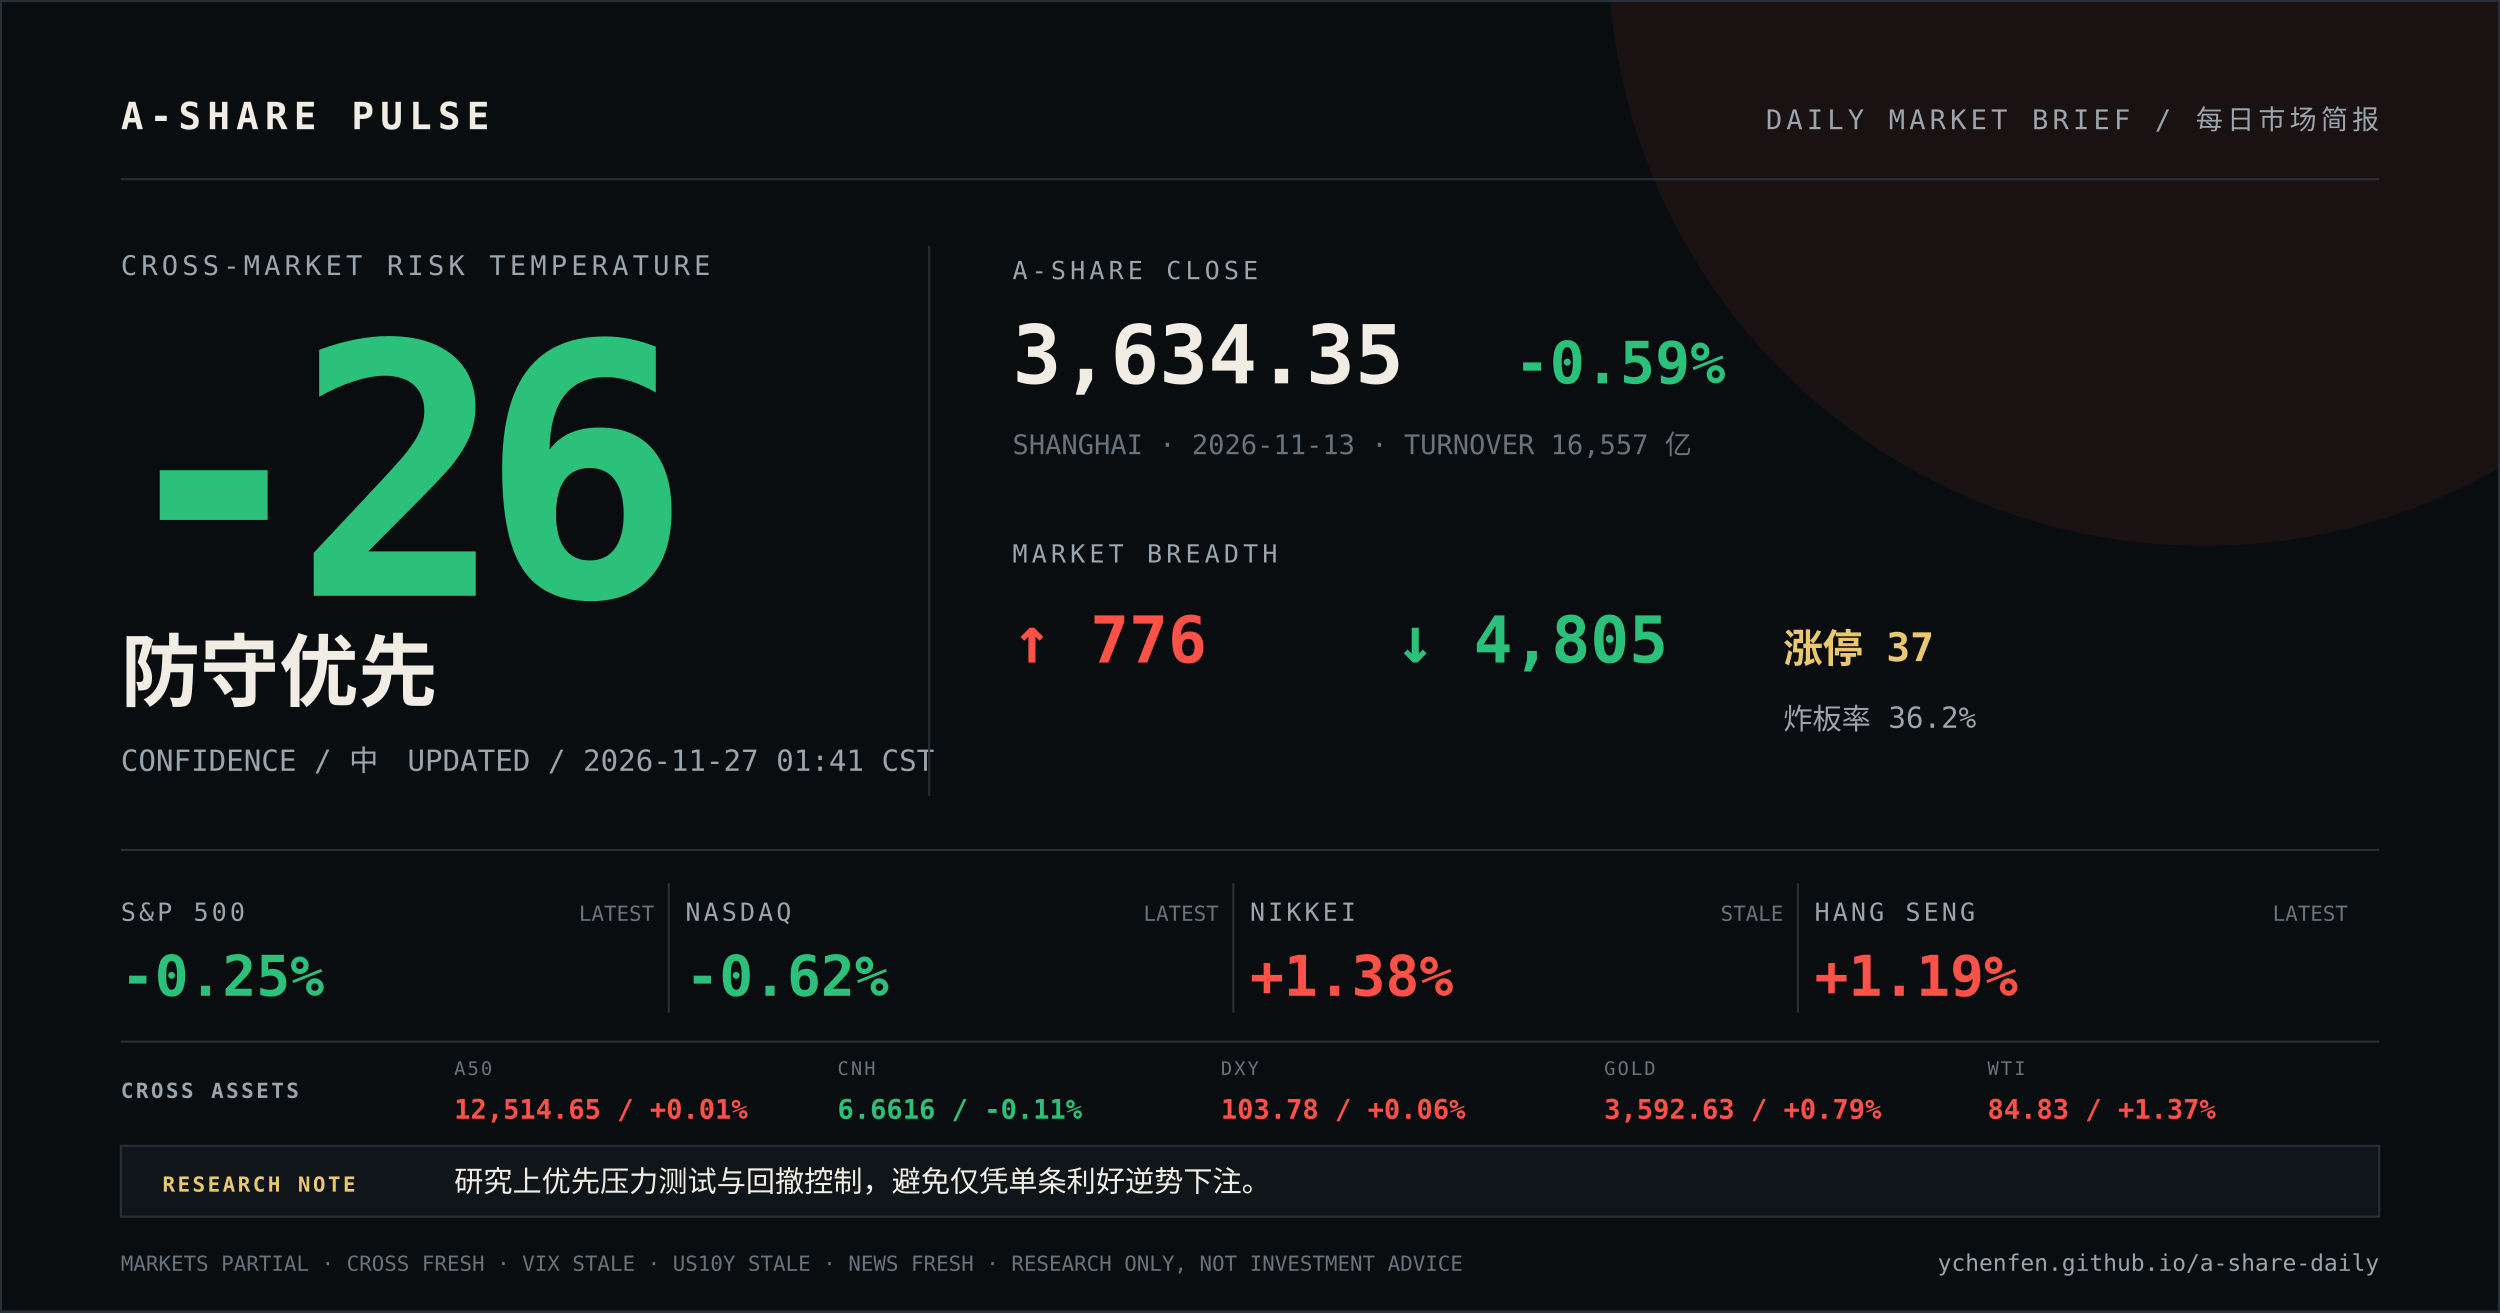
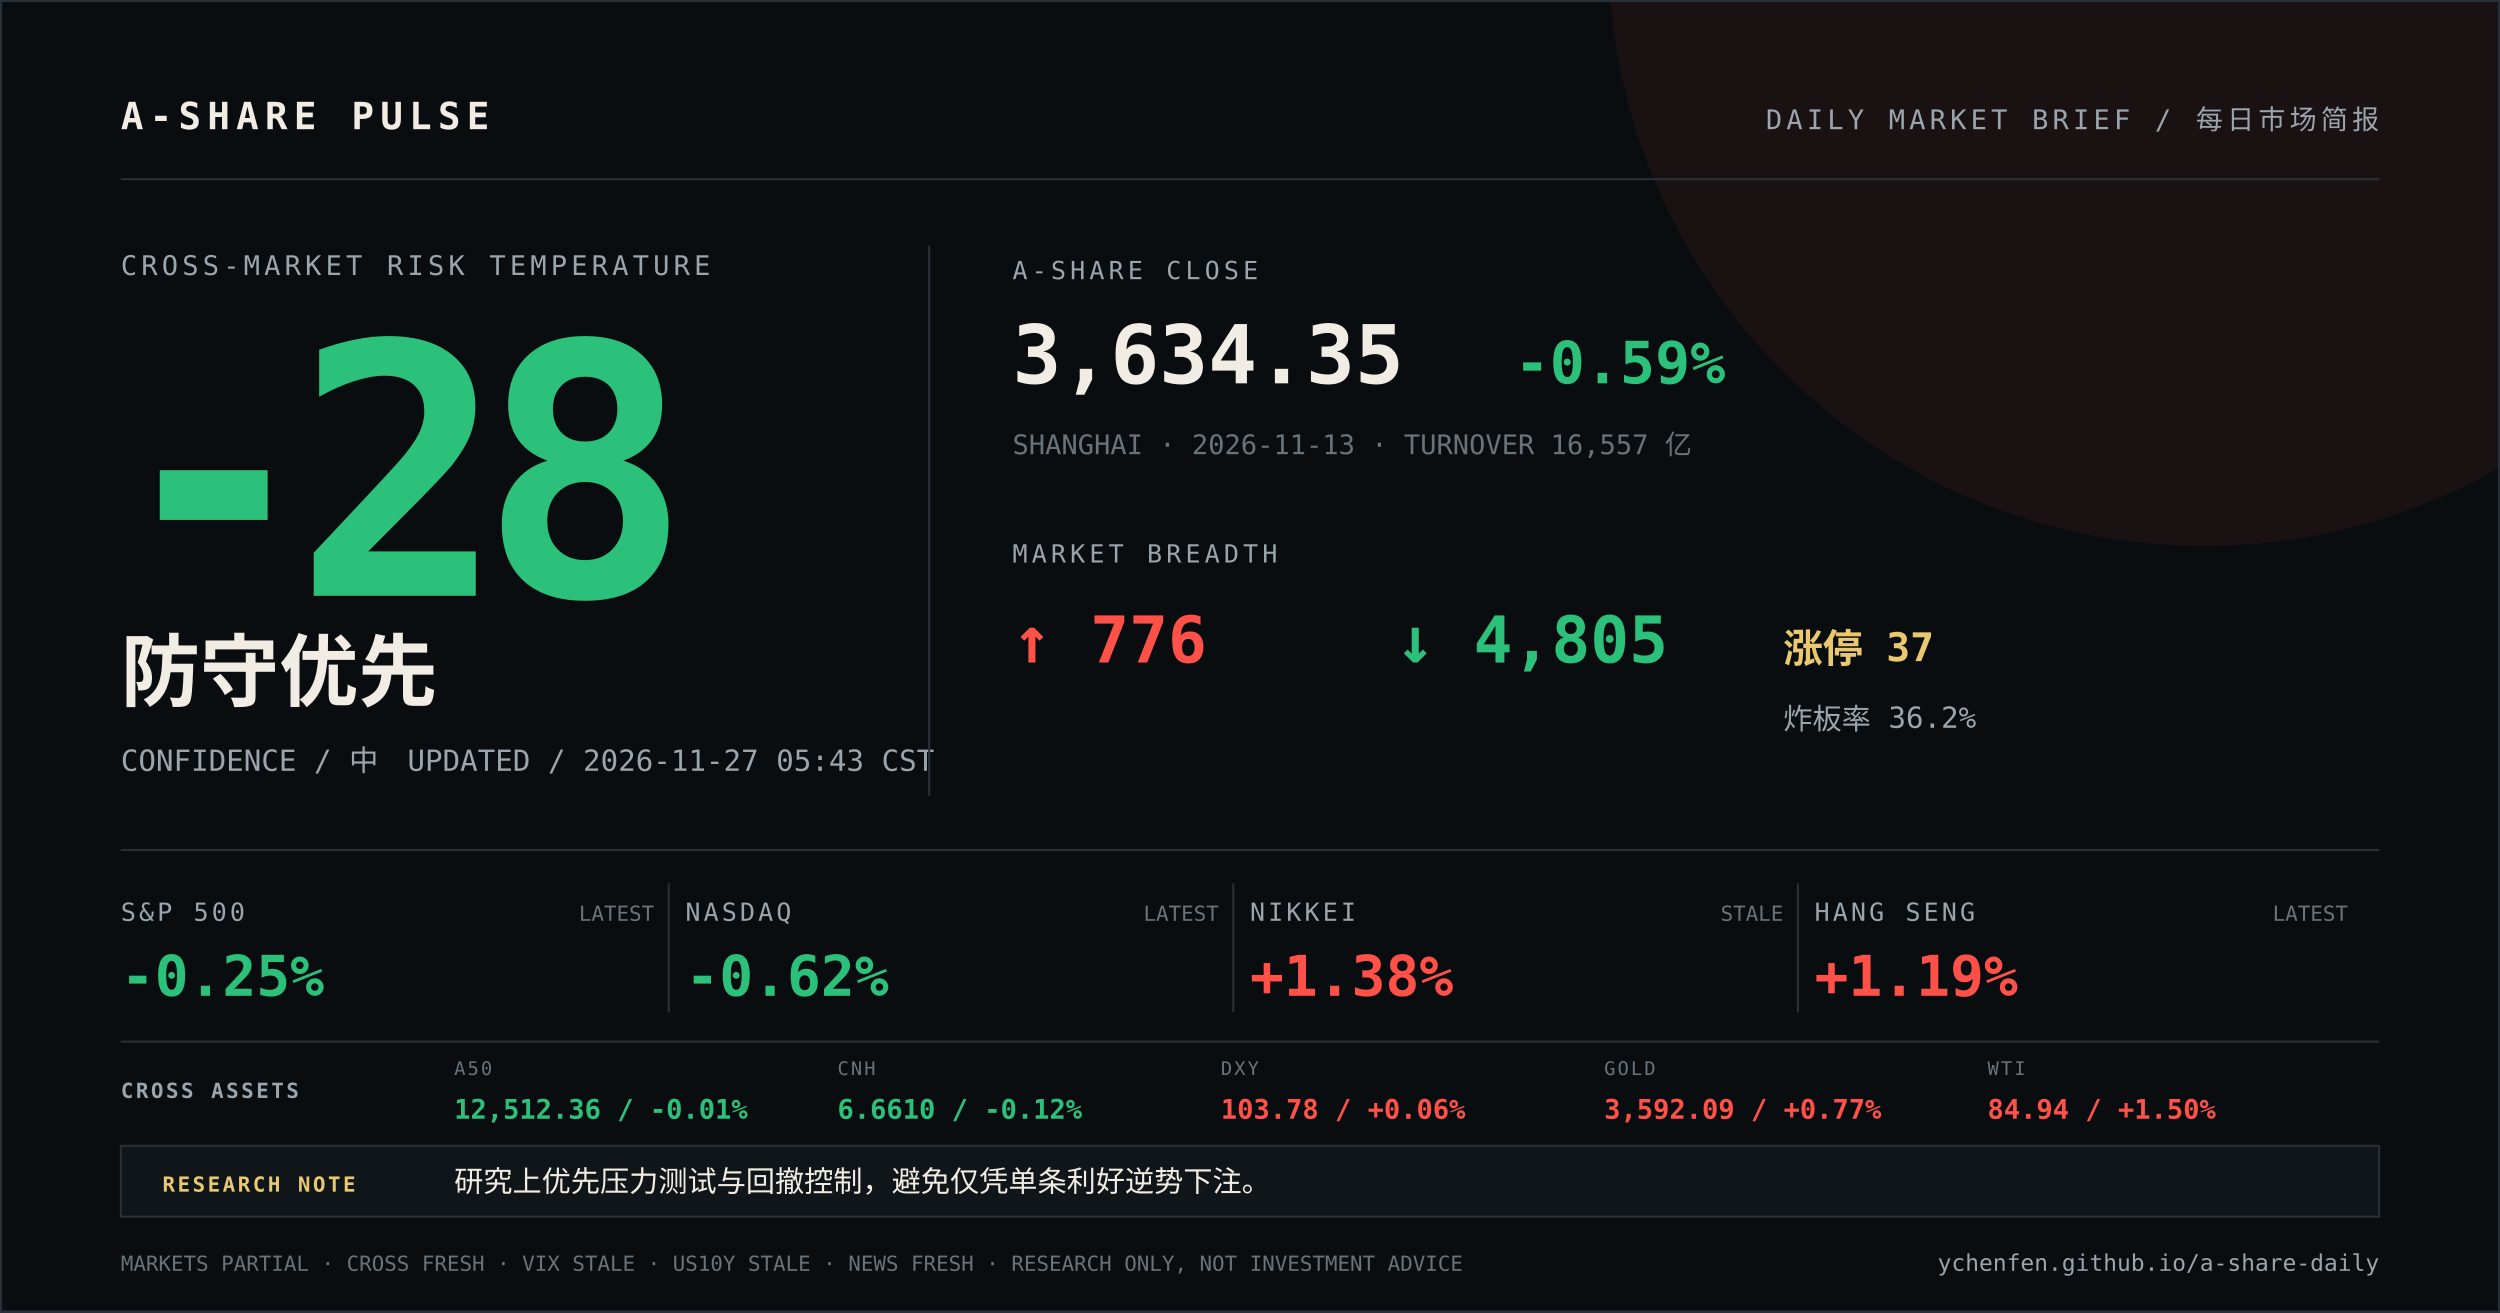
<svg xmlns="http://www.w3.org/2000/svg" width="1200" height="630" viewBox="0 0 1200 630">
  <rect width="1200" height="630" fill="#0a0d0f" />
  <circle cx="1058" cy="-24" r="286" fill="#ff5148" opacity="0.07" />
  <path d="M0 0H1200V630H0Z" fill="none" stroke="#273037" stroke-width="2" />
  <g font-family="DIN Alternate, SFMono-Regular, Menlo, monospace">
    <text x="58" y="62" fill="#f2ede4" font-size="18" font-weight="700" letter-spacing="3">A-SHARE PULSE</text>
    <text x="1142" y="62" fill="#9aa5ad" font-size="13" text-anchor="end" letter-spacing="2">DAILY MARKET BRIEF / 每日市场简报</text>
    <line x1="58" y1="86" x2="1142" y2="86" stroke="#273037" />
    <text x="58" y="132" fill="#9aa5ad" font-size="13" letter-spacing="2">CROSS-MARKET RISK TEMPERATURE</text>
-     <text x="52" y="286" fill="#2cc17a" font-size="168" font-weight="800" letter-spacing="-12">-26</text>
+     <text x="52" y="286" fill="#2cc17a" font-size="168" font-weight="800" letter-spacing="-12">-28</text>
    <text x="58" y="336" fill="#f2ede4" font-size="38" font-weight="700">防守优先</text>
-     <text x="58" y="370" fill="#9aa5ad" font-size="14">CONFIDENCE / 中　UPDATED / 2026-11-27 01:41 CST</text>
+     <text x="58" y="370" fill="#9aa5ad" font-size="14">CONFIDENCE / 中　UPDATED / 2026-11-27 05:43 CST</text>
    <line x1="446" y1="118" x2="446" y2="382" stroke="#273037" />
    <text x="486" y="134" fill="#9aa5ad" font-size="12" letter-spacing="2">A-SHARE CLOSE</text>
    <text x="486" y="184" fill="#f2ede4" font-size="39" font-weight="700">3,634.35</text>
    <text x="727" y="184" fill="#2cc17a" font-size="28" font-weight="700">-0.59%</text>
    <text x="486" y="218" fill="#68737b" font-size="13">SHANGHAI · 2026-11-13 · TURNOVER 16,557 亿</text>
    <text x="486" y="270" fill="#9aa5ad" font-size="12" letter-spacing="2">MARKET BREADTH</text>
    <text x="486" y="318" fill="#ff5148" font-size="31" font-weight="700">↑ 776</text>
    <text x="670" y="318" fill="#2cc17a" font-size="31" font-weight="700">↓ 4,805</text>
    <text x="856" y="318" fill="#e9c86f" font-size="19" font-weight="700">涨停 37</text>
    <text x="856" y="350" fill="#9aa5ad" font-size="14">炸板率 36.2%</text>
    <line x1="58" y1="408" x2="1142" y2="408" stroke="#273037" />
    <text x="58" y="442" fill="#9aa5ad" font-size="12" letter-spacing="1.5">S&amp;P 500</text>
    <text x="58" y="478" fill="#2cc17a" font-size="27" font-weight="700">-0.25%</text>
    <text x="314" y="442" fill="#68737b" font-size="10" text-anchor="end">LATEST</text>
    <line x1="321" y1="424" x2="321" y2="486" stroke="#273037" />
    <text x="329" y="442" fill="#9aa5ad" font-size="12" letter-spacing="1.5">NASDAQ</text>
    <text x="329" y="478" fill="#2cc17a" font-size="27" font-weight="700">-0.62%</text>
    <text x="585" y="442" fill="#68737b" font-size="10" text-anchor="end">LATEST</text>
    <line x1="592" y1="424" x2="592" y2="486" stroke="#273037" />
    <text x="600" y="442" fill="#9aa5ad" font-size="12" letter-spacing="1.5">NIKKEI</text>
    <text x="600" y="478" fill="#ff5148" font-size="27" font-weight="700">+1.38%</text>
    <text x="856" y="442" fill="#68737b" font-size="10" text-anchor="end">STALE</text>
    <line x1="863" y1="424" x2="863" y2="486" stroke="#273037" />
    <text x="871" y="442" fill="#9aa5ad" font-size="12" letter-spacing="1.5">HANG SENG</text>
    <text x="871" y="478" fill="#ff5148" font-size="27" font-weight="700">+1.19%</text>
    <text x="1127" y="442" fill="#68737b" font-size="10" text-anchor="end">LATEST</text>
    <line x1="58" y1="500" x2="1142" y2="500" stroke="#273037" />
    <text x="58" y="527" fill="#9aa5ad" font-size="10" font-weight="700" letter-spacing="1.2">CROSS ASSETS</text>
    <text x="218" y="516" fill="#68737b" font-size="9" letter-spacing="1">A50</text>
-     <text x="218" y="537" fill="#ff5148" font-size="13" font-weight="700">12,514.65 / +0.01%</text>
+     <text x="218" y="537" fill="#2cc17a" font-size="13" font-weight="700">12,512.36 / -0.01%</text>
    <text x="402" y="516" fill="#68737b" font-size="9" letter-spacing="1">CNH</text>
-     <text x="402" y="537" fill="#2cc17a" font-size="13" font-weight="700">6.6616 / -0.11%</text>
+     <text x="402" y="537" fill="#2cc17a" font-size="13" font-weight="700">6.6610 / -0.12%</text>
    <text x="586" y="516" fill="#68737b" font-size="9" letter-spacing="1">DXY</text>
    <text x="586" y="537" fill="#ff5148" font-size="13" font-weight="700">103.78 / +0.06%</text>
    <text x="770" y="516" fill="#68737b" font-size="9" letter-spacing="1">GOLD</text>
-     <text x="770" y="537" fill="#ff5148" font-size="13" font-weight="700">3,592.63 / +0.79%</text>
+     <text x="770" y="537" fill="#ff5148" font-size="13" font-weight="700">3,592.09 / +0.77%</text>
    <text x="954" y="516" fill="#68737b" font-size="9" letter-spacing="1">WTI</text>
-     <text x="954" y="537" fill="#ff5148" font-size="13" font-weight="700">84.83 / +1.37%</text>
+     <text x="954" y="537" fill="#ff5148" font-size="13" font-weight="700">84.94 / +1.50%</text>
    <rect x="58" y="550" width="1084" height="34" fill="#101519" stroke="#273037" />
    <text x="78" y="572" fill="#e9c86f" font-size="10" font-weight="700" letter-spacing="1.2">RESEARCH NOTE</text>
    <text x="218" y="572" fill="#f2ede4" font-size="14">研究上优先压力测试与回撤控制，避免仅凭单条利好逆势下注。</text>
    <text x="58" y="610" fill="#68737b" font-size="10">MARKETS PARTIAL · CROSS FRESH · VIX STALE · US10Y STALE · NEWS FRESH · RESEARCH ONLY, NOT INVESTMENT ADVICE</text>
    <text x="1142" y="610" fill="#9aa5ad" font-size="11" text-anchor="end">ychenfen.github.io/a-share-daily</text>
  </g>
</svg>
